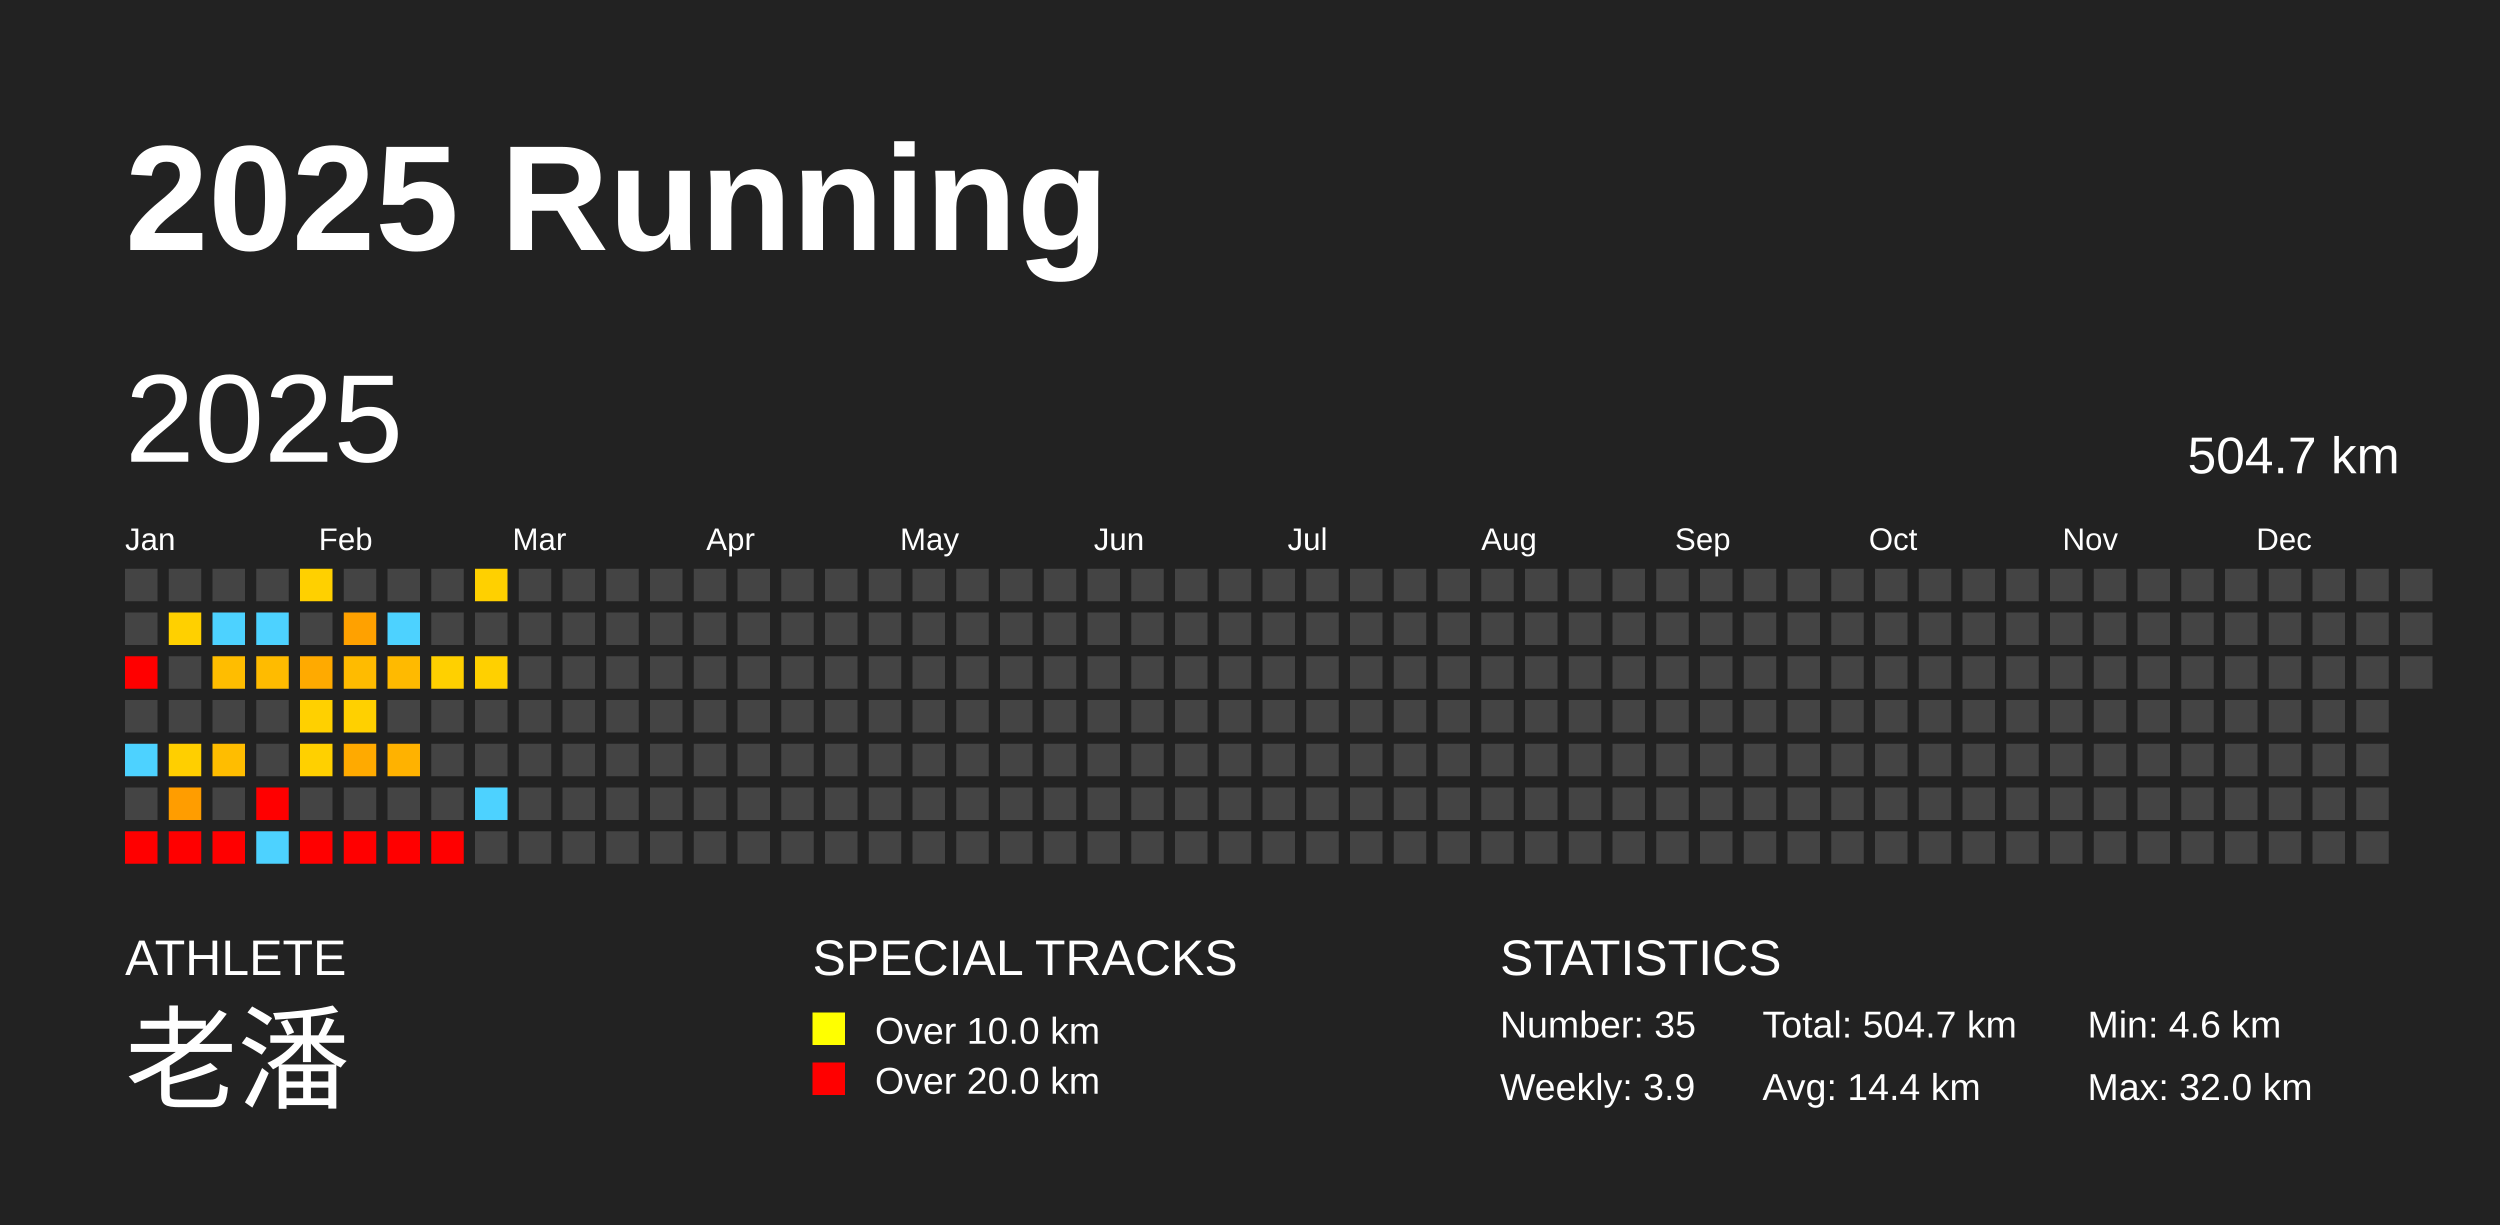
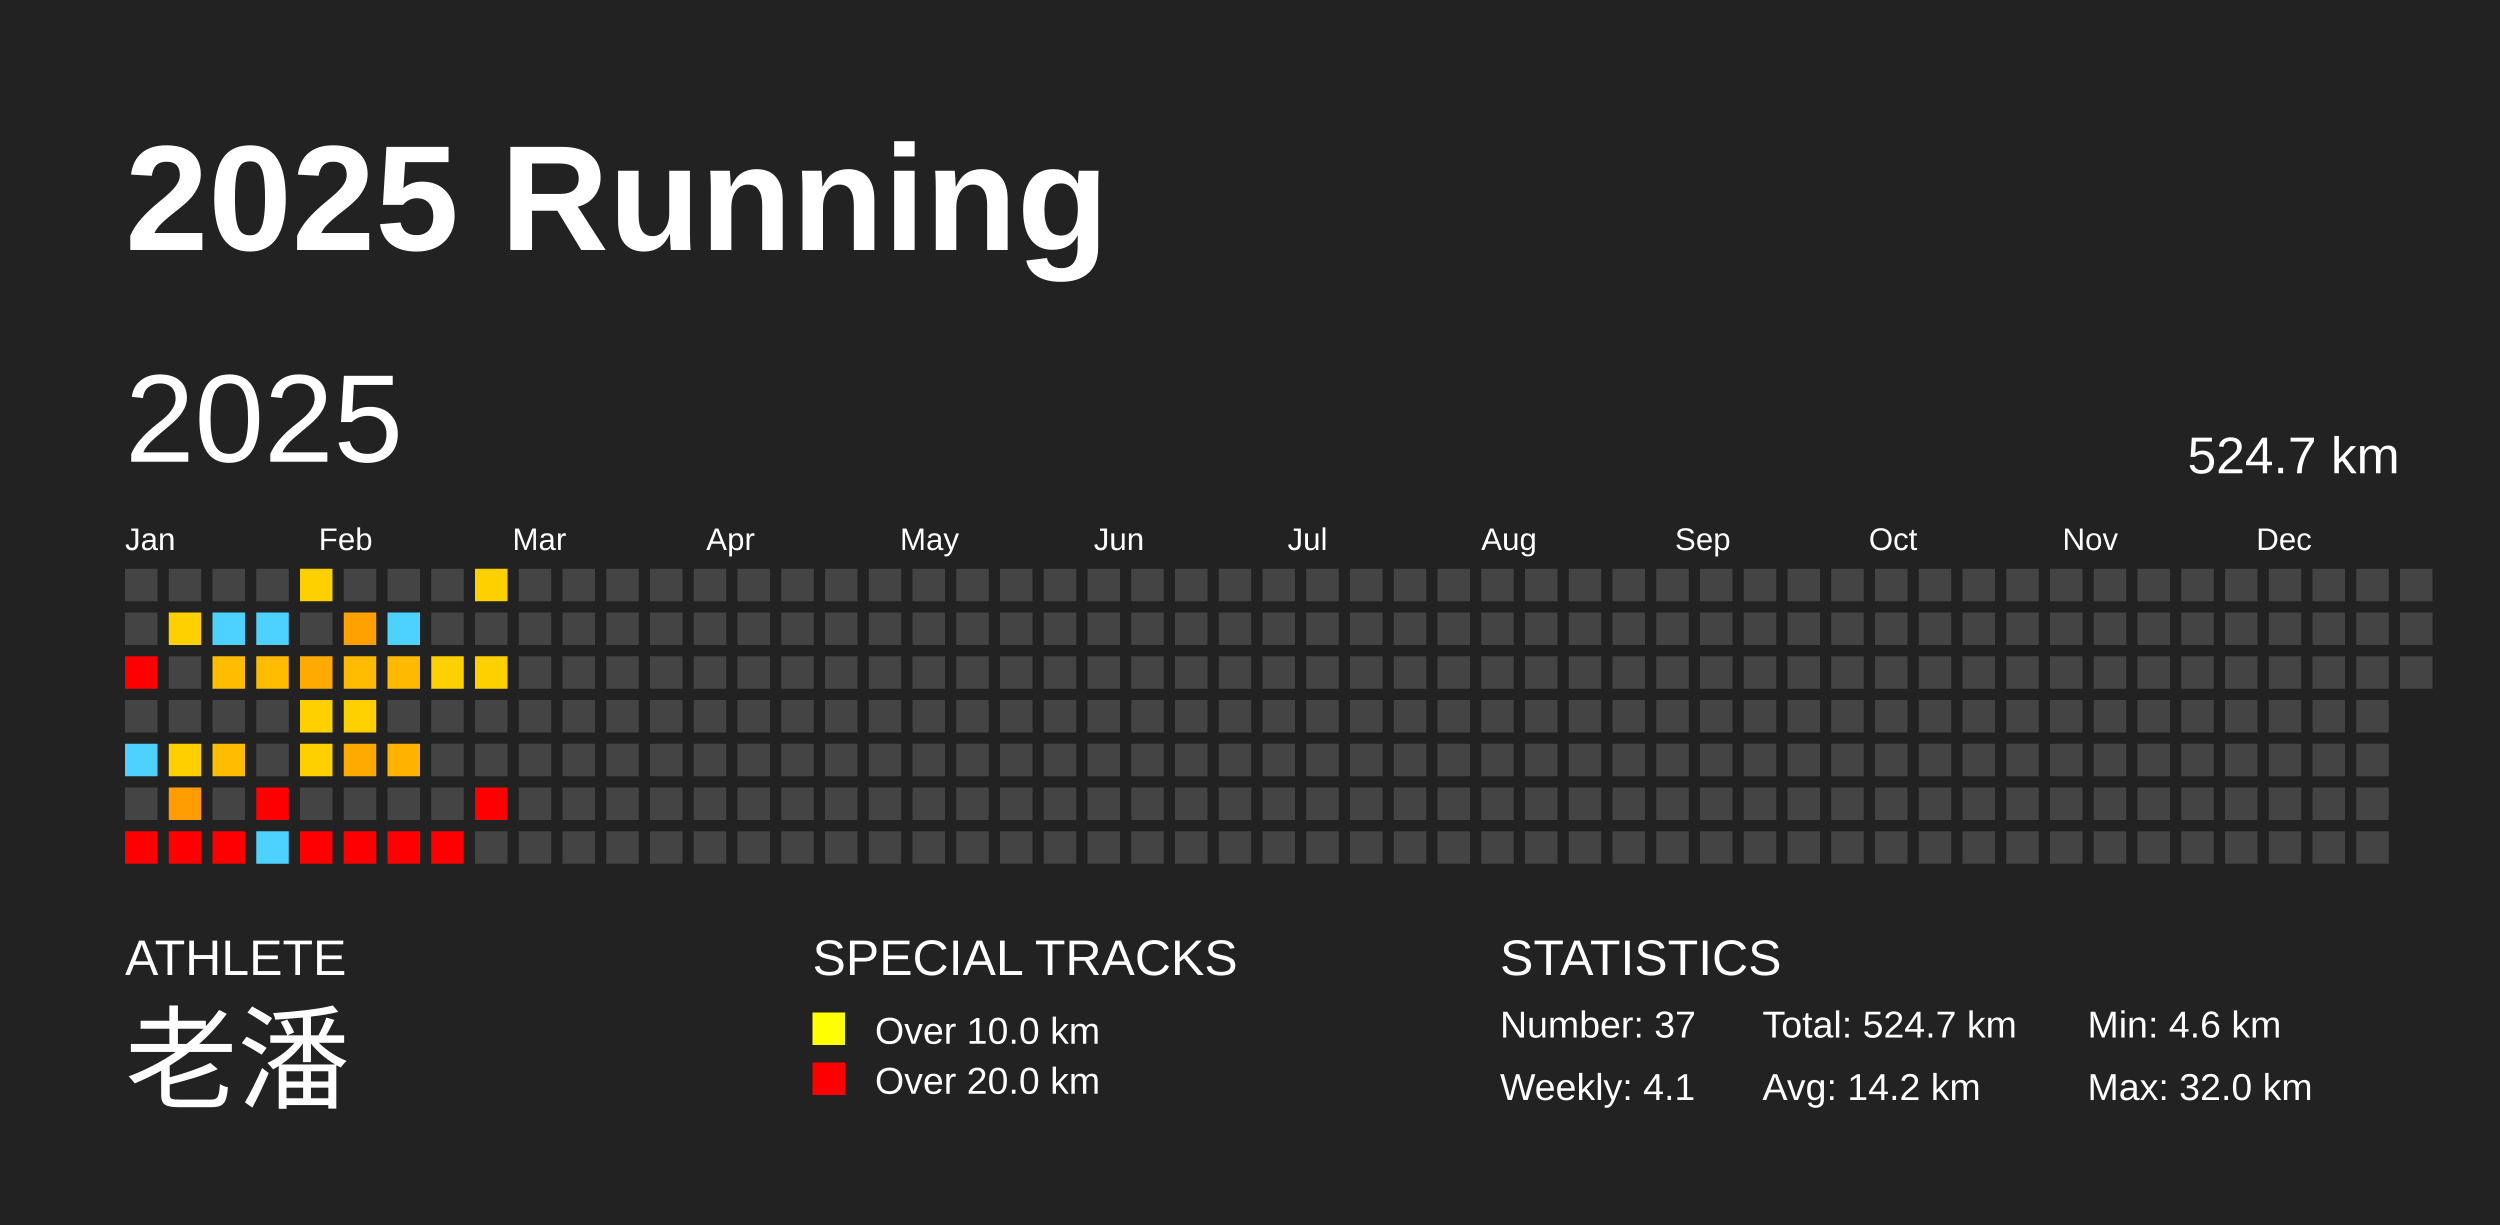
<svg xmlns="http://www.w3.org/2000/svg" baseProfile="full" height="98mm" version="1.1" viewBox="0,0,200,98" width="200mm">
  <defs />
  <rect fill="#222222" height="98" width="200" x="0" y="0" />
  <text fill="#FFFFFF" style="font-size:12px; font-family:Arial; font-weight:bold;" x="10" y="20">2025 Running</text>
  <text fill="#FFFFFF" style="font-size:4px; font-family:Arial" x="10" y="78">ATHLETE</text>
  <text fill="#FFFFFF" style="font-size:9px; font-family:Arial" x="10" y="88">老潘</text>
  <text fill="#FFFFFF" style="font-size:4px; font-family:Arial" x="65" y="78">SPECIAL TRACKS</text>
  <rect fill="yellow" height="2.6" width="2.6" x="65" y="81" />
  <text fill="#FFFFFF" style="font-size:3px; font-family:Arial" x="70" y="83.5">Over 10.0 km</text>
  <rect fill="red" height="2.6" width="2.6" x="65" y="85" />
  <text fill="#FFFFFF" style="font-size:3px; font-family:Arial" x="70" y="87.5">Over 20.0 km</text>
  <text fill="#FFFFFF" style="font-size:4px; font-family:Arial" x="120" y="78">STATISTICS</text>
-   <text fill="#FFFFFF" style="font-size:3px; font-family:Arial" x="120" y="83">Number: 35</text>
-   <text fill="#FFFFFF" style="font-size:3px; font-family:Arial" x="120" y="88">Weekly: 3.9</text>
-   <text fill="#FFFFFF" style="font-size:3px; font-family:Arial" x="141" y="83">Total: 504.7 km</text>
-   <text fill="#FFFFFF" style="font-size:3px; font-family:Arial" x="141" y="88">Avg: 14.4 km</text>
+   <text fill="#FFFFFF" style="font-size:3px; font-family:Arial" x="120" y="83">Number: 37</text>
+   <text fill="#FFFFFF" style="font-size:3px; font-family:Arial" x="120" y="88">Weekly: 4.1</text>
+   <text fill="#FFFFFF" style="font-size:3px; font-family:Arial" x="141" y="83">Total: 524.7 km</text>
+   <text fill="#FFFFFF" style="font-size:3px; font-family:Arial" x="141" y="88">Avg: 14.2 km</text>
  <text fill="#FFFFFF" style="font-size:3px; font-family:Arial" x="167" y="83">Min: 4.6 km</text>
  <text fill="#FFFFFF" style="font-size:3px; font-family:Arial" x="167" y="88">Max: 32.0 km</text>
  <text dominant-baseline="hanging" fill="#FFFFFF" style="font-size:10.0px; font-family:Arial;" x="10" y="30">2025</text>
-   <text dominant-baseline="hanging" fill="#FFFFFF" style="font-size:4.125px; font-family:Arial;" x="175" y="35">504.7 km</text>
+   <text dominant-baseline="hanging" fill="#FFFFFF" style="font-size:4.125px; font-family:Arial;" x="175" y="35">524.7 km</text>
  <text fill="#FFFFFF" style="font-size:2.5px; font-family:Arial" x="10.0" y="44">Jan</text>
  <text fill="#FFFFFF" style="font-size:2.5px; font-family:Arial" x="25.5" y="44">Feb</text>
  <text fill="#FFFFFF" style="font-size:2.5px; font-family:Arial" x="41.0" y="44">Mar</text>
  <text fill="#FFFFFF" style="font-size:2.5px; font-family:Arial" x="56.5" y="44">Apr</text>
  <text fill="#FFFFFF" style="font-size:2.5px; font-family:Arial" x="72.0" y="44">May</text>
  <text fill="#FFFFFF" style="font-size:2.5px; font-family:Arial" x="87.5" y="44">Jun</text>
  <text fill="#FFFFFF" style="font-size:2.5px; font-family:Arial" x="103.0" y="44">Jul</text>
  <text fill="#FFFFFF" style="font-size:2.5px; font-family:Arial" x="118.5" y="44">Aug</text>
  <text fill="#FFFFFF" style="font-size:2.5px; font-family:Arial" x="134.0" y="44">Sep</text>
  <text fill="#FFFFFF" style="font-size:2.5px; font-family:Arial" x="149.5" y="44">Oct</text>
  <text fill="#FFFFFF" style="font-size:2.5px; font-family:Arial" x="165.0" y="44">Nov</text>
  <text fill="#FFFFFF" style="font-size:2.5px; font-family:Arial" x="180.5" y="44">Dec</text>
  <rect fill="#444444" height="2.6" width="2.6" x="10.0" y="45.5" />
  <rect fill="#444444" height="2.6" width="2.6" x="10.0" y="49.0" />
  <rect fill="red" height="2.6" width="2.6" x="10.0" y="52.5" />
  <rect fill="#444444" height="2.6" width="2.6" x="10.0" y="56.0" />
  <rect fill="#4dd2ff" height="2.6" width="2.6" x="10.0" y="59.5" />
  <rect fill="#444444" height="2.6" width="2.6" x="10.0" y="63.0" />
  <rect fill="red" height="2.6" width="2.6" x="10.0" y="66.5" />
  <rect fill="#444444" height="2.6" width="2.6" x="13.5" y="45.5" />
  <rect fill="#ffd000" height="2.6" width="2.6" x="13.5" y="49.0" />
  <rect fill="#444444" height="2.6" width="2.6" x="13.5" y="52.5" />
  <rect fill="#444444" height="2.6" width="2.6" x="13.5" y="56.0" />
  <rect fill="#ffcf00" height="2.6" width="2.6" x="13.5" y="59.5" />
  <rect fill="#ff9d00" height="2.6" width="2.6" x="13.5" y="63.0" />
  <rect fill="red" height="2.6" width="2.6" x="13.5" y="66.5" />
  <rect fill="#444444" height="2.6" width="2.6" x="17.0" y="45.5" />
  <rect fill="#4dd2ff" height="2.6" width="2.6" x="17.0" y="49.0" />
  <rect fill="#ffbd00" height="2.6" width="2.6" x="17.0" y="52.5" />
  <rect fill="#444444" height="2.6" width="2.6" x="17.0" y="56.0" />
  <rect fill="#ffbd00" height="2.6" width="2.6" x="17.0" y="59.5" />
  <rect fill="#444444" height="2.6" width="2.6" x="17.0" y="63.0" />
  <rect fill="red" height="2.6" width="2.6" x="17.0" y="66.5" />
  <rect fill="#444444" height="2.6" width="2.6" x="20.5" y="45.5" />
  <rect fill="#4dd2ff" height="2.6" width="2.6" x="20.5" y="49.0" />
  <rect fill="#ffbb00" height="2.6" width="2.6" x="20.5" y="52.5" />
  <rect fill="#444444" height="2.6" width="2.6" x="20.5" y="56.0" />
  <rect fill="#444444" height="2.6" width="2.6" x="20.5" y="59.5" />
  <rect fill="red" height="2.6" width="2.6" x="20.5" y="63.0" />
  <rect fill="#4dd2ff" height="2.6" width="2.6" x="20.5" y="66.5" />
  <rect fill="#ffd000" height="2.6" width="2.6" x="24.0" y="45.5" />
  <rect fill="#444444" height="2.6" width="2.6" x="24.0" y="49.0" />
  <rect fill="#ffaa00" height="2.6" width="2.6" x="24.0" y="52.5" />
  <rect fill="#ffd000" height="2.6" width="2.6" x="24.0" y="56.0" />
  <rect fill="#ffd000" height="2.6" width="2.6" x="24.0" y="59.5" />
  <rect fill="#444444" height="2.6" width="2.6" x="24.0" y="63.0" />
  <rect fill="red" height="2.6" width="2.6" x="24.0" y="66.5" />
  <rect fill="#444444" height="2.6" width="2.6" x="27.5" y="45.5" />
  <rect fill="#ffa100" height="2.6" width="2.6" x="27.5" y="49.0" />
  <rect fill="#ffbb00" height="2.6" width="2.6" x="27.5" y="52.5" />
  <rect fill="#ffd000" height="2.6" width="2.6" x="27.5" y="56.0" />
  <rect fill="#ffaa00" height="2.6" width="2.6" x="27.5" y="59.5" />
  <rect fill="#444444" height="2.6" width="2.6" x="27.5" y="63.0" />
  <rect fill="red" height="2.6" width="2.6" x="27.5" y="66.5" />
  <rect fill="#444444" height="2.6" width="2.6" x="31.0" y="45.5" />
  <rect fill="#4dd2ff" height="2.6" width="2.6" x="31.0" y="49.0" />
  <rect fill="#ffba00" height="2.6" width="2.6" x="31.0" y="52.5" />
  <rect fill="#444444" height="2.6" width="2.6" x="31.0" y="56.0" />
  <rect fill="#ffb200" height="2.6" width="2.6" x="31.0" y="59.5" />
  <rect fill="#444444" height="2.6" width="2.6" x="31.0" y="63.0" />
  <rect fill="red" height="2.6" width="2.6" x="31.0" y="66.5" />
  <rect fill="#444444" height="2.6" width="2.6" x="34.5" y="45.5" />
  <rect fill="#444444" height="2.6" width="2.6" x="34.5" y="49.0" />
  <rect fill="#ffd000" height="2.6" width="2.6" x="34.5" y="52.5" />
  <rect fill="#444444" height="2.6" width="2.6" x="34.5" y="56.0" />
  <rect fill="#444444" height="2.6" width="2.6" x="34.5" y="59.5" />
  <rect fill="#444444" height="2.6" width="2.6" x="34.5" y="63.0" />
  <rect fill="red" height="2.6" width="2.6" x="34.5" y="66.5" />
  <rect fill="#ffd000" height="2.6" width="2.6" x="38.0" y="45.5" />
  <rect fill="#444444" height="2.6" width="2.6" x="38.0" y="49.0" />
  <rect fill="#ffd000" height="2.6" width="2.6" x="38.0" y="52.5" />
  <rect fill="#444444" height="2.6" width="2.6" x="38.0" y="56.0" />
  <rect fill="#444444" height="2.6" width="2.6" x="38.0" y="59.5" />
-   <rect fill="#4dd2ff" height="2.6" width="2.6" x="38.0" y="63.0" />
+   <rect fill="red" height="2.6" width="2.6" x="38.0" y="63.0" />
  <rect fill="#444444" height="2.6" width="2.6" x="38.0" y="66.5" />
  <rect fill="#444444" height="2.6" width="2.6" x="41.5" y="45.5" />
  <rect fill="#444444" height="2.6" width="2.6" x="41.5" y="49.0" />
  <rect fill="#444444" height="2.6" width="2.6" x="41.5" y="52.5" />
  <rect fill="#444444" height="2.6" width="2.6" x="41.5" y="56.0" />
  <rect fill="#444444" height="2.6" width="2.6" x="41.5" y="59.5" />
  <rect fill="#444444" height="2.6" width="2.6" x="41.5" y="63.0" />
  <rect fill="#444444" height="2.6" width="2.6" x="41.5" y="66.5" />
  <rect fill="#444444" height="2.6" width="2.6" x="45.0" y="45.5" />
  <rect fill="#444444" height="2.6" width="2.6" x="45.0" y="49.0" />
  <rect fill="#444444" height="2.6" width="2.6" x="45.0" y="52.5" />
  <rect fill="#444444" height="2.6" width="2.6" x="45.0" y="56.0" />
  <rect fill="#444444" height="2.6" width="2.6" x="45.0" y="59.5" />
  <rect fill="#444444" height="2.6" width="2.6" x="45.0" y="63.0" />
  <rect fill="#444444" height="2.6" width="2.6" x="45.0" y="66.5" />
  <rect fill="#444444" height="2.6" width="2.6" x="48.5" y="45.5" />
  <rect fill="#444444" height="2.6" width="2.6" x="48.5" y="49.0" />
  <rect fill="#444444" height="2.6" width="2.6" x="48.5" y="52.5" />
  <rect fill="#444444" height="2.6" width="2.6" x="48.5" y="56.0" />
  <rect fill="#444444" height="2.6" width="2.6" x="48.5" y="59.5" />
  <rect fill="#444444" height="2.6" width="2.6" x="48.5" y="63.0" />
  <rect fill="#444444" height="2.6" width="2.6" x="48.5" y="66.5" />
  <rect fill="#444444" height="2.6" width="2.6" x="52.0" y="45.5" />
  <rect fill="#444444" height="2.6" width="2.6" x="52.0" y="49.0" />
  <rect fill="#444444" height="2.6" width="2.6" x="52.0" y="52.5" />
  <rect fill="#444444" height="2.6" width="2.6" x="52.0" y="56.0" />
  <rect fill="#444444" height="2.6" width="2.6" x="52.0" y="59.5" />
  <rect fill="#444444" height="2.6" width="2.6" x="52.0" y="63.0" />
  <rect fill="#444444" height="2.6" width="2.6" x="52.0" y="66.5" />
  <rect fill="#444444" height="2.6" width="2.6" x="55.5" y="45.5" />
  <rect fill="#444444" height="2.6" width="2.6" x="55.5" y="49.0" />
  <rect fill="#444444" height="2.6" width="2.6" x="55.5" y="52.5" />
  <rect fill="#444444" height="2.6" width="2.6" x="55.5" y="56.0" />
  <rect fill="#444444" height="2.6" width="2.6" x="55.5" y="59.5" />
  <rect fill="#444444" height="2.6" width="2.6" x="55.5" y="63.0" />
  <rect fill="#444444" height="2.6" width="2.6" x="55.5" y="66.5" />
  <rect fill="#444444" height="2.6" width="2.6" x="59.0" y="45.5" />
  <rect fill="#444444" height="2.6" width="2.6" x="59.0" y="49.0" />
  <rect fill="#444444" height="2.6" width="2.6" x="59.0" y="52.5" />
  <rect fill="#444444" height="2.6" width="2.6" x="59.0" y="56.0" />
  <rect fill="#444444" height="2.6" width="2.6" x="59.0" y="59.5" />
  <rect fill="#444444" height="2.6" width="2.6" x="59.0" y="63.0" />
  <rect fill="#444444" height="2.6" width="2.6" x="59.0" y="66.5" />
  <rect fill="#444444" height="2.6" width="2.6" x="62.5" y="45.5" />
  <rect fill="#444444" height="2.6" width="2.6" x="62.5" y="49.0" />
  <rect fill="#444444" height="2.6" width="2.6" x="62.5" y="52.5" />
  <rect fill="#444444" height="2.6" width="2.6" x="62.5" y="56.0" />
  <rect fill="#444444" height="2.6" width="2.6" x="62.5" y="59.5" />
  <rect fill="#444444" height="2.6" width="2.6" x="62.5" y="63.0" />
  <rect fill="#444444" height="2.6" width="2.6" x="62.5" y="66.5" />
  <rect fill="#444444" height="2.6" width="2.6" x="66.0" y="45.5" />
  <rect fill="#444444" height="2.6" width="2.6" x="66.0" y="49.0" />
  <rect fill="#444444" height="2.6" width="2.6" x="66.0" y="52.5" />
  <rect fill="#444444" height="2.6" width="2.6" x="66.0" y="56.0" />
  <rect fill="#444444" height="2.6" width="2.6" x="66.0" y="59.5" />
  <rect fill="#444444" height="2.6" width="2.6" x="66.0" y="63.0" />
  <rect fill="#444444" height="2.6" width="2.6" x="66.0" y="66.5" />
  <rect fill="#444444" height="2.6" width="2.6" x="69.5" y="45.5" />
  <rect fill="#444444" height="2.6" width="2.6" x="69.5" y="49.0" />
  <rect fill="#444444" height="2.6" width="2.6" x="69.5" y="52.5" />
  <rect fill="#444444" height="2.6" width="2.6" x="69.5" y="56.0" />
  <rect fill="#444444" height="2.6" width="2.6" x="69.5" y="59.5" />
  <rect fill="#444444" height="2.6" width="2.6" x="69.5" y="63.0" />
  <rect fill="#444444" height="2.6" width="2.6" x="69.5" y="66.5" />
  <rect fill="#444444" height="2.6" width="2.6" x="73.0" y="45.5" />
  <rect fill="#444444" height="2.6" width="2.6" x="73.0" y="49.0" />
  <rect fill="#444444" height="2.6" width="2.6" x="73.0" y="52.5" />
  <rect fill="#444444" height="2.6" width="2.6" x="73.0" y="56.0" />
  <rect fill="#444444" height="2.6" width="2.6" x="73.0" y="59.5" />
  <rect fill="#444444" height="2.6" width="2.6" x="73.0" y="63.0" />
  <rect fill="#444444" height="2.6" width="2.6" x="73.0" y="66.5" />
  <rect fill="#444444" height="2.6" width="2.6" x="76.5" y="45.5" />
  <rect fill="#444444" height="2.6" width="2.6" x="76.5" y="49.0" />
  <rect fill="#444444" height="2.6" width="2.6" x="76.5" y="52.5" />
  <rect fill="#444444" height="2.6" width="2.6" x="76.5" y="56.0" />
  <rect fill="#444444" height="2.6" width="2.6" x="76.5" y="59.5" />
  <rect fill="#444444" height="2.6" width="2.6" x="76.5" y="63.0" />
  <rect fill="#444444" height="2.6" width="2.6" x="76.5" y="66.5" />
  <rect fill="#444444" height="2.6" width="2.6" x="80.0" y="45.5" />
  <rect fill="#444444" height="2.6" width="2.6" x="80.0" y="49.0" />
  <rect fill="#444444" height="2.6" width="2.6" x="80.0" y="52.5" />
  <rect fill="#444444" height="2.6" width="2.6" x="80.0" y="56.0" />
  <rect fill="#444444" height="2.6" width="2.6" x="80.0" y="59.5" />
  <rect fill="#444444" height="2.6" width="2.6" x="80.0" y="63.0" />
  <rect fill="#444444" height="2.6" width="2.6" x="80.0" y="66.5" />
  <rect fill="#444444" height="2.6" width="2.6" x="83.5" y="45.5" />
  <rect fill="#444444" height="2.6" width="2.6" x="83.5" y="49.0" />
  <rect fill="#444444" height="2.6" width="2.6" x="83.5" y="52.5" />
  <rect fill="#444444" height="2.6" width="2.6" x="83.5" y="56.0" />
  <rect fill="#444444" height="2.6" width="2.6" x="83.5" y="59.5" />
  <rect fill="#444444" height="2.6" width="2.6" x="83.5" y="63.0" />
  <rect fill="#444444" height="2.6" width="2.6" x="83.5" y="66.5" />
  <rect fill="#444444" height="2.6" width="2.6" x="87.0" y="45.5" />
  <rect fill="#444444" height="2.6" width="2.6" x="87.0" y="49.0" />
  <rect fill="#444444" height="2.6" width="2.6" x="87.0" y="52.5" />
  <rect fill="#444444" height="2.6" width="2.6" x="87.0" y="56.0" />
  <rect fill="#444444" height="2.6" width="2.6" x="87.0" y="59.5" />
  <rect fill="#444444" height="2.6" width="2.6" x="87.0" y="63.0" />
  <rect fill="#444444" height="2.6" width="2.6" x="87.0" y="66.5" />
  <rect fill="#444444" height="2.6" width="2.6" x="90.5" y="45.5" />
  <rect fill="#444444" height="2.6" width="2.6" x="90.5" y="49.0" />
  <rect fill="#444444" height="2.6" width="2.6" x="90.5" y="52.5" />
  <rect fill="#444444" height="2.6" width="2.6" x="90.5" y="56.0" />
  <rect fill="#444444" height="2.6" width="2.6" x="90.5" y="59.5" />
  <rect fill="#444444" height="2.6" width="2.6" x="90.5" y="63.0" />
  <rect fill="#444444" height="2.6" width="2.6" x="90.5" y="66.5" />
  <rect fill="#444444" height="2.6" width="2.6" x="94.0" y="45.5" />
  <rect fill="#444444" height="2.6" width="2.6" x="94.0" y="49.0" />
  <rect fill="#444444" height="2.6" width="2.6" x="94.0" y="52.5" />
  <rect fill="#444444" height="2.6" width="2.6" x="94.0" y="56.0" />
  <rect fill="#444444" height="2.6" width="2.6" x="94.0" y="59.5" />
  <rect fill="#444444" height="2.6" width="2.6" x="94.0" y="63.0" />
  <rect fill="#444444" height="2.6" width="2.6" x="94.0" y="66.5" />
  <rect fill="#444444" height="2.6" width="2.6" x="97.5" y="45.5" />
  <rect fill="#444444" height="2.6" width="2.6" x="97.5" y="49.0" />
  <rect fill="#444444" height="2.6" width="2.6" x="97.5" y="52.5" />
  <rect fill="#444444" height="2.6" width="2.6" x="97.5" y="56.0" />
  <rect fill="#444444" height="2.6" width="2.6" x="97.5" y="59.5" />
  <rect fill="#444444" height="2.6" width="2.6" x="97.5" y="63.0" />
  <rect fill="#444444" height="2.6" width="2.6" x="97.5" y="66.5" />
  <rect fill="#444444" height="2.6" width="2.6" x="101.0" y="45.5" />
  <rect fill="#444444" height="2.6" width="2.6" x="101.0" y="49.0" />
  <rect fill="#444444" height="2.6" width="2.6" x="101.0" y="52.5" />
  <rect fill="#444444" height="2.6" width="2.6" x="101.0" y="56.0" />
  <rect fill="#444444" height="2.6" width="2.6" x="101.0" y="59.5" />
  <rect fill="#444444" height="2.6" width="2.6" x="101.0" y="63.0" />
  <rect fill="#444444" height="2.6" width="2.6" x="101.0" y="66.5" />
  <rect fill="#444444" height="2.6" width="2.6" x="104.5" y="45.5" />
  <rect fill="#444444" height="2.6" width="2.6" x="104.5" y="49.0" />
  <rect fill="#444444" height="2.6" width="2.6" x="104.5" y="52.5" />
  <rect fill="#444444" height="2.6" width="2.6" x="104.5" y="56.0" />
  <rect fill="#444444" height="2.6" width="2.6" x="104.5" y="59.5" />
  <rect fill="#444444" height="2.6" width="2.6" x="104.5" y="63.0" />
  <rect fill="#444444" height="2.6" width="2.6" x="104.5" y="66.5" />
  <rect fill="#444444" height="2.6" width="2.6" x="108.0" y="45.5" />
  <rect fill="#444444" height="2.6" width="2.6" x="108.0" y="49.0" />
  <rect fill="#444444" height="2.6" width="2.6" x="108.0" y="52.5" />
  <rect fill="#444444" height="2.6" width="2.6" x="108.0" y="56.0" />
  <rect fill="#444444" height="2.6" width="2.6" x="108.0" y="59.5" />
  <rect fill="#444444" height="2.6" width="2.6" x="108.0" y="63.0" />
  <rect fill="#444444" height="2.6" width="2.6" x="108.0" y="66.5" />
  <rect fill="#444444" height="2.6" width="2.6" x="111.5" y="45.5" />
  <rect fill="#444444" height="2.6" width="2.6" x="111.5" y="49.0" />
  <rect fill="#444444" height="2.6" width="2.6" x="111.5" y="52.5" />
  <rect fill="#444444" height="2.6" width="2.6" x="111.5" y="56.0" />
  <rect fill="#444444" height="2.6" width="2.6" x="111.5" y="59.5" />
  <rect fill="#444444" height="2.6" width="2.6" x="111.5" y="63.0" />
  <rect fill="#444444" height="2.6" width="2.6" x="111.5" y="66.5" />
  <rect fill="#444444" height="2.6" width="2.6" x="115.0" y="45.5" />
  <rect fill="#444444" height="2.6" width="2.6" x="115.0" y="49.0" />
  <rect fill="#444444" height="2.6" width="2.6" x="115.0" y="52.5" />
  <rect fill="#444444" height="2.6" width="2.6" x="115.0" y="56.0" />
  <rect fill="#444444" height="2.6" width="2.6" x="115.0" y="59.5" />
  <rect fill="#444444" height="2.6" width="2.6" x="115.0" y="63.0" />
  <rect fill="#444444" height="2.6" width="2.6" x="115.0" y="66.5" />
  <rect fill="#444444" height="2.6" width="2.6" x="118.5" y="45.5" />
  <rect fill="#444444" height="2.6" width="2.6" x="118.5" y="49.0" />
  <rect fill="#444444" height="2.6" width="2.6" x="118.5" y="52.5" />
  <rect fill="#444444" height="2.6" width="2.6" x="118.5" y="56.0" />
  <rect fill="#444444" height="2.6" width="2.6" x="118.5" y="59.5" />
  <rect fill="#444444" height="2.6" width="2.6" x="118.5" y="63.0" />
  <rect fill="#444444" height="2.6" width="2.6" x="118.5" y="66.5" />
  <rect fill="#444444" height="2.6" width="2.6" x="122.0" y="45.5" />
  <rect fill="#444444" height="2.6" width="2.6" x="122.0" y="49.0" />
  <rect fill="#444444" height="2.6" width="2.6" x="122.0" y="52.5" />
  <rect fill="#444444" height="2.6" width="2.6" x="122.0" y="56.0" />
  <rect fill="#444444" height="2.6" width="2.6" x="122.0" y="59.5" />
  <rect fill="#444444" height="2.6" width="2.6" x="122.0" y="63.0" />
  <rect fill="#444444" height="2.6" width="2.6" x="122.0" y="66.5" />
  <rect fill="#444444" height="2.6" width="2.6" x="125.5" y="45.5" />
  <rect fill="#444444" height="2.6" width="2.6" x="125.5" y="49.0" />
  <rect fill="#444444" height="2.6" width="2.6" x="125.5" y="52.5" />
  <rect fill="#444444" height="2.6" width="2.6" x="125.5" y="56.0" />
  <rect fill="#444444" height="2.6" width="2.6" x="125.5" y="59.5" />
  <rect fill="#444444" height="2.6" width="2.6" x="125.5" y="63.0" />
  <rect fill="#444444" height="2.6" width="2.6" x="125.5" y="66.5" />
  <rect fill="#444444" height="2.6" width="2.6" x="129.0" y="45.5" />
  <rect fill="#444444" height="2.6" width="2.6" x="129.0" y="49.0" />
  <rect fill="#444444" height="2.6" width="2.6" x="129.0" y="52.5" />
  <rect fill="#444444" height="2.6" width="2.6" x="129.0" y="56.0" />
  <rect fill="#444444" height="2.6" width="2.6" x="129.0" y="59.5" />
  <rect fill="#444444" height="2.6" width="2.6" x="129.0" y="63.0" />
  <rect fill="#444444" height="2.6" width="2.6" x="129.0" y="66.5" />
  <rect fill="#444444" height="2.6" width="2.6" x="132.5" y="45.5" />
  <rect fill="#444444" height="2.6" width="2.6" x="132.5" y="49.0" />
  <rect fill="#444444" height="2.6" width="2.6" x="132.5" y="52.5" />
  <rect fill="#444444" height="2.6" width="2.6" x="132.5" y="56.0" />
  <rect fill="#444444" height="2.6" width="2.6" x="132.5" y="59.5" />
  <rect fill="#444444" height="2.6" width="2.6" x="132.5" y="63.0" />
  <rect fill="#444444" height="2.6" width="2.6" x="132.5" y="66.5" />
  <rect fill="#444444" height="2.6" width="2.6" x="136.0" y="45.5" />
  <rect fill="#444444" height="2.6" width="2.6" x="136.0" y="49.0" />
  <rect fill="#444444" height="2.6" width="2.6" x="136.0" y="52.5" />
  <rect fill="#444444" height="2.6" width="2.6" x="136.0" y="56.0" />
  <rect fill="#444444" height="2.6" width="2.6" x="136.0" y="59.5" />
  <rect fill="#444444" height="2.6" width="2.6" x="136.0" y="63.0" />
  <rect fill="#444444" height="2.6" width="2.6" x="136.0" y="66.5" />
  <rect fill="#444444" height="2.6" width="2.6" x="139.5" y="45.5" />
  <rect fill="#444444" height="2.6" width="2.6" x="139.5" y="49.0" />
  <rect fill="#444444" height="2.6" width="2.6" x="139.5" y="52.5" />
  <rect fill="#444444" height="2.6" width="2.6" x="139.5" y="56.0" />
  <rect fill="#444444" height="2.6" width="2.6" x="139.5" y="59.5" />
  <rect fill="#444444" height="2.6" width="2.6" x="139.5" y="63.0" />
  <rect fill="#444444" height="2.6" width="2.6" x="139.5" y="66.5" />
  <rect fill="#444444" height="2.6" width="2.6" x="143.0" y="45.5" />
  <rect fill="#444444" height="2.6" width="2.6" x="143.0" y="49.0" />
  <rect fill="#444444" height="2.6" width="2.6" x="143.0" y="52.5" />
  <rect fill="#444444" height="2.6" width="2.6" x="143.0" y="56.0" />
  <rect fill="#444444" height="2.6" width="2.6" x="143.0" y="59.5" />
  <rect fill="#444444" height="2.6" width="2.6" x="143.0" y="63.0" />
  <rect fill="#444444" height="2.6" width="2.6" x="143.0" y="66.5" />
  <rect fill="#444444" height="2.6" width="2.6" x="146.5" y="45.5" />
  <rect fill="#444444" height="2.6" width="2.6" x="146.5" y="49.0" />
  <rect fill="#444444" height="2.6" width="2.6" x="146.5" y="52.5" />
  <rect fill="#444444" height="2.6" width="2.6" x="146.5" y="56.0" />
  <rect fill="#444444" height="2.6" width="2.6" x="146.5" y="59.5" />
  <rect fill="#444444" height="2.6" width="2.6" x="146.5" y="63.0" />
  <rect fill="#444444" height="2.6" width="2.6" x="146.5" y="66.5" />
  <rect fill="#444444" height="2.6" width="2.6" x="150.0" y="45.5" />
  <rect fill="#444444" height="2.6" width="2.6" x="150.0" y="49.0" />
  <rect fill="#444444" height="2.6" width="2.6" x="150.0" y="52.5" />
  <rect fill="#444444" height="2.6" width="2.6" x="150.0" y="56.0" />
  <rect fill="#444444" height="2.6" width="2.6" x="150.0" y="59.5" />
  <rect fill="#444444" height="2.6" width="2.6" x="150.0" y="63.0" />
  <rect fill="#444444" height="2.6" width="2.6" x="150.0" y="66.5" />
  <rect fill="#444444" height="2.6" width="2.6" x="153.5" y="45.5" />
  <rect fill="#444444" height="2.6" width="2.6" x="153.5" y="49.0" />
  <rect fill="#444444" height="2.6" width="2.6" x="153.5" y="52.5" />
  <rect fill="#444444" height="2.6" width="2.6" x="153.5" y="56.0" />
  <rect fill="#444444" height="2.6" width="2.6" x="153.5" y="59.5" />
  <rect fill="#444444" height="2.6" width="2.6" x="153.5" y="63.0" />
  <rect fill="#444444" height="2.6" width="2.6" x="153.5" y="66.5" />
  <rect fill="#444444" height="2.6" width="2.6" x="157.0" y="45.5" />
  <rect fill="#444444" height="2.6" width="2.6" x="157.0" y="49.0" />
  <rect fill="#444444" height="2.6" width="2.6" x="157.0" y="52.5" />
  <rect fill="#444444" height="2.6" width="2.6" x="157.0" y="56.0" />
  <rect fill="#444444" height="2.6" width="2.6" x="157.0" y="59.5" />
  <rect fill="#444444" height="2.6" width="2.6" x="157.0" y="63.0" />
  <rect fill="#444444" height="2.6" width="2.6" x="157.0" y="66.5" />
  <rect fill="#444444" height="2.6" width="2.6" x="160.5" y="45.5" />
  <rect fill="#444444" height="2.6" width="2.6" x="160.5" y="49.0" />
  <rect fill="#444444" height="2.6" width="2.6" x="160.5" y="52.5" />
  <rect fill="#444444" height="2.6" width="2.6" x="160.5" y="56.0" />
  <rect fill="#444444" height="2.6" width="2.6" x="160.5" y="59.5" />
  <rect fill="#444444" height="2.6" width="2.6" x="160.5" y="63.0" />
  <rect fill="#444444" height="2.6" width="2.6" x="160.5" y="66.5" />
  <rect fill="#444444" height="2.6" width="2.6" x="164.0" y="45.5" />
  <rect fill="#444444" height="2.6" width="2.6" x="164.0" y="49.0" />
  <rect fill="#444444" height="2.6" width="2.6" x="164.0" y="52.5" />
  <rect fill="#444444" height="2.6" width="2.6" x="164.0" y="56.0" />
  <rect fill="#444444" height="2.6" width="2.6" x="164.0" y="59.5" />
  <rect fill="#444444" height="2.6" width="2.6" x="164.0" y="63.0" />
  <rect fill="#444444" height="2.6" width="2.6" x="164.0" y="66.5" />
  <rect fill="#444444" height="2.6" width="2.6" x="167.5" y="45.5" />
  <rect fill="#444444" height="2.6" width="2.6" x="167.5" y="49.0" />
  <rect fill="#444444" height="2.6" width="2.6" x="167.5" y="52.5" />
  <rect fill="#444444" height="2.6" width="2.6" x="167.5" y="56.0" />
  <rect fill="#444444" height="2.6" width="2.6" x="167.5" y="59.5" />
  <rect fill="#444444" height="2.6" width="2.6" x="167.5" y="63.0" />
  <rect fill="#444444" height="2.6" width="2.6" x="167.5" y="66.5" />
  <rect fill="#444444" height="2.6" width="2.6" x="171.0" y="45.5" />
  <rect fill="#444444" height="2.6" width="2.6" x="171.0" y="49.0" />
  <rect fill="#444444" height="2.6" width="2.6" x="171.0" y="52.5" />
  <rect fill="#444444" height="2.6" width="2.6" x="171.0" y="56.0" />
  <rect fill="#444444" height="2.6" width="2.6" x="171.0" y="59.5" />
  <rect fill="#444444" height="2.6" width="2.6" x="171.0" y="63.0" />
  <rect fill="#444444" height="2.6" width="2.6" x="171.0" y="66.5" />
  <rect fill="#444444" height="2.6" width="2.6" x="174.5" y="45.5" />
  <rect fill="#444444" height="2.6" width="2.6" x="174.5" y="49.0" />
  <rect fill="#444444" height="2.6" width="2.6" x="174.5" y="52.5" />
  <rect fill="#444444" height="2.6" width="2.6" x="174.5" y="56.0" />
  <rect fill="#444444" height="2.6" width="2.6" x="174.5" y="59.5" />
  <rect fill="#444444" height="2.6" width="2.6" x="174.5" y="63.0" />
  <rect fill="#444444" height="2.6" width="2.6" x="174.5" y="66.5" />
  <rect fill="#444444" height="2.6" width="2.6" x="178.0" y="45.5" />
  <rect fill="#444444" height="2.6" width="2.6" x="178.0" y="49.0" />
  <rect fill="#444444" height="2.6" width="2.6" x="178.0" y="52.5" />
  <rect fill="#444444" height="2.6" width="2.6" x="178.0" y="56.0" />
  <rect fill="#444444" height="2.6" width="2.6" x="178.0" y="59.5" />
  <rect fill="#444444" height="2.6" width="2.6" x="178.0" y="63.0" />
  <rect fill="#444444" height="2.6" width="2.6" x="178.0" y="66.5" />
  <rect fill="#444444" height="2.6" width="2.6" x="181.5" y="45.5" />
  <rect fill="#444444" height="2.6" width="2.6" x="181.5" y="49.0" />
  <rect fill="#444444" height="2.6" width="2.6" x="181.5" y="52.5" />
  <rect fill="#444444" height="2.6" width="2.6" x="181.5" y="56.0" />
  <rect fill="#444444" height="2.6" width="2.6" x="181.5" y="59.5" />
  <rect fill="#444444" height="2.6" width="2.6" x="181.5" y="63.0" />
  <rect fill="#444444" height="2.6" width="2.6" x="181.5" y="66.5" />
  <rect fill="#444444" height="2.6" width="2.6" x="185.0" y="45.5" />
  <rect fill="#444444" height="2.6" width="2.6" x="185.0" y="49.0" />
  <rect fill="#444444" height="2.6" width="2.6" x="185.0" y="52.5" />
  <rect fill="#444444" height="2.6" width="2.6" x="185.0" y="56.0" />
  <rect fill="#444444" height="2.6" width="2.6" x="185.0" y="59.5" />
  <rect fill="#444444" height="2.6" width="2.6" x="185.0" y="63.0" />
  <rect fill="#444444" height="2.6" width="2.6" x="185.0" y="66.5" />
  <rect fill="#444444" height="2.6" width="2.6" x="188.5" y="45.5" />
  <rect fill="#444444" height="2.6" width="2.6" x="188.5" y="49.0" />
  <rect fill="#444444" height="2.6" width="2.6" x="188.5" y="52.5" />
  <rect fill="#444444" height="2.6" width="2.6" x="188.5" y="56.0" />
  <rect fill="#444444" height="2.6" width="2.6" x="188.5" y="59.5" />
  <rect fill="#444444" height="2.6" width="2.6" x="188.5" y="63.0" />
  <rect fill="#444444" height="2.6" width="2.6" x="188.5" y="66.5" />
  <rect fill="#444444" height="2.6" width="2.6" x="192.0" y="45.5" />
  <rect fill="#444444" height="2.6" width="2.6" x="192.0" y="49.0" />
  <rect fill="#444444" height="2.6" width="2.6" x="192.0" y="52.5" />
</svg>
